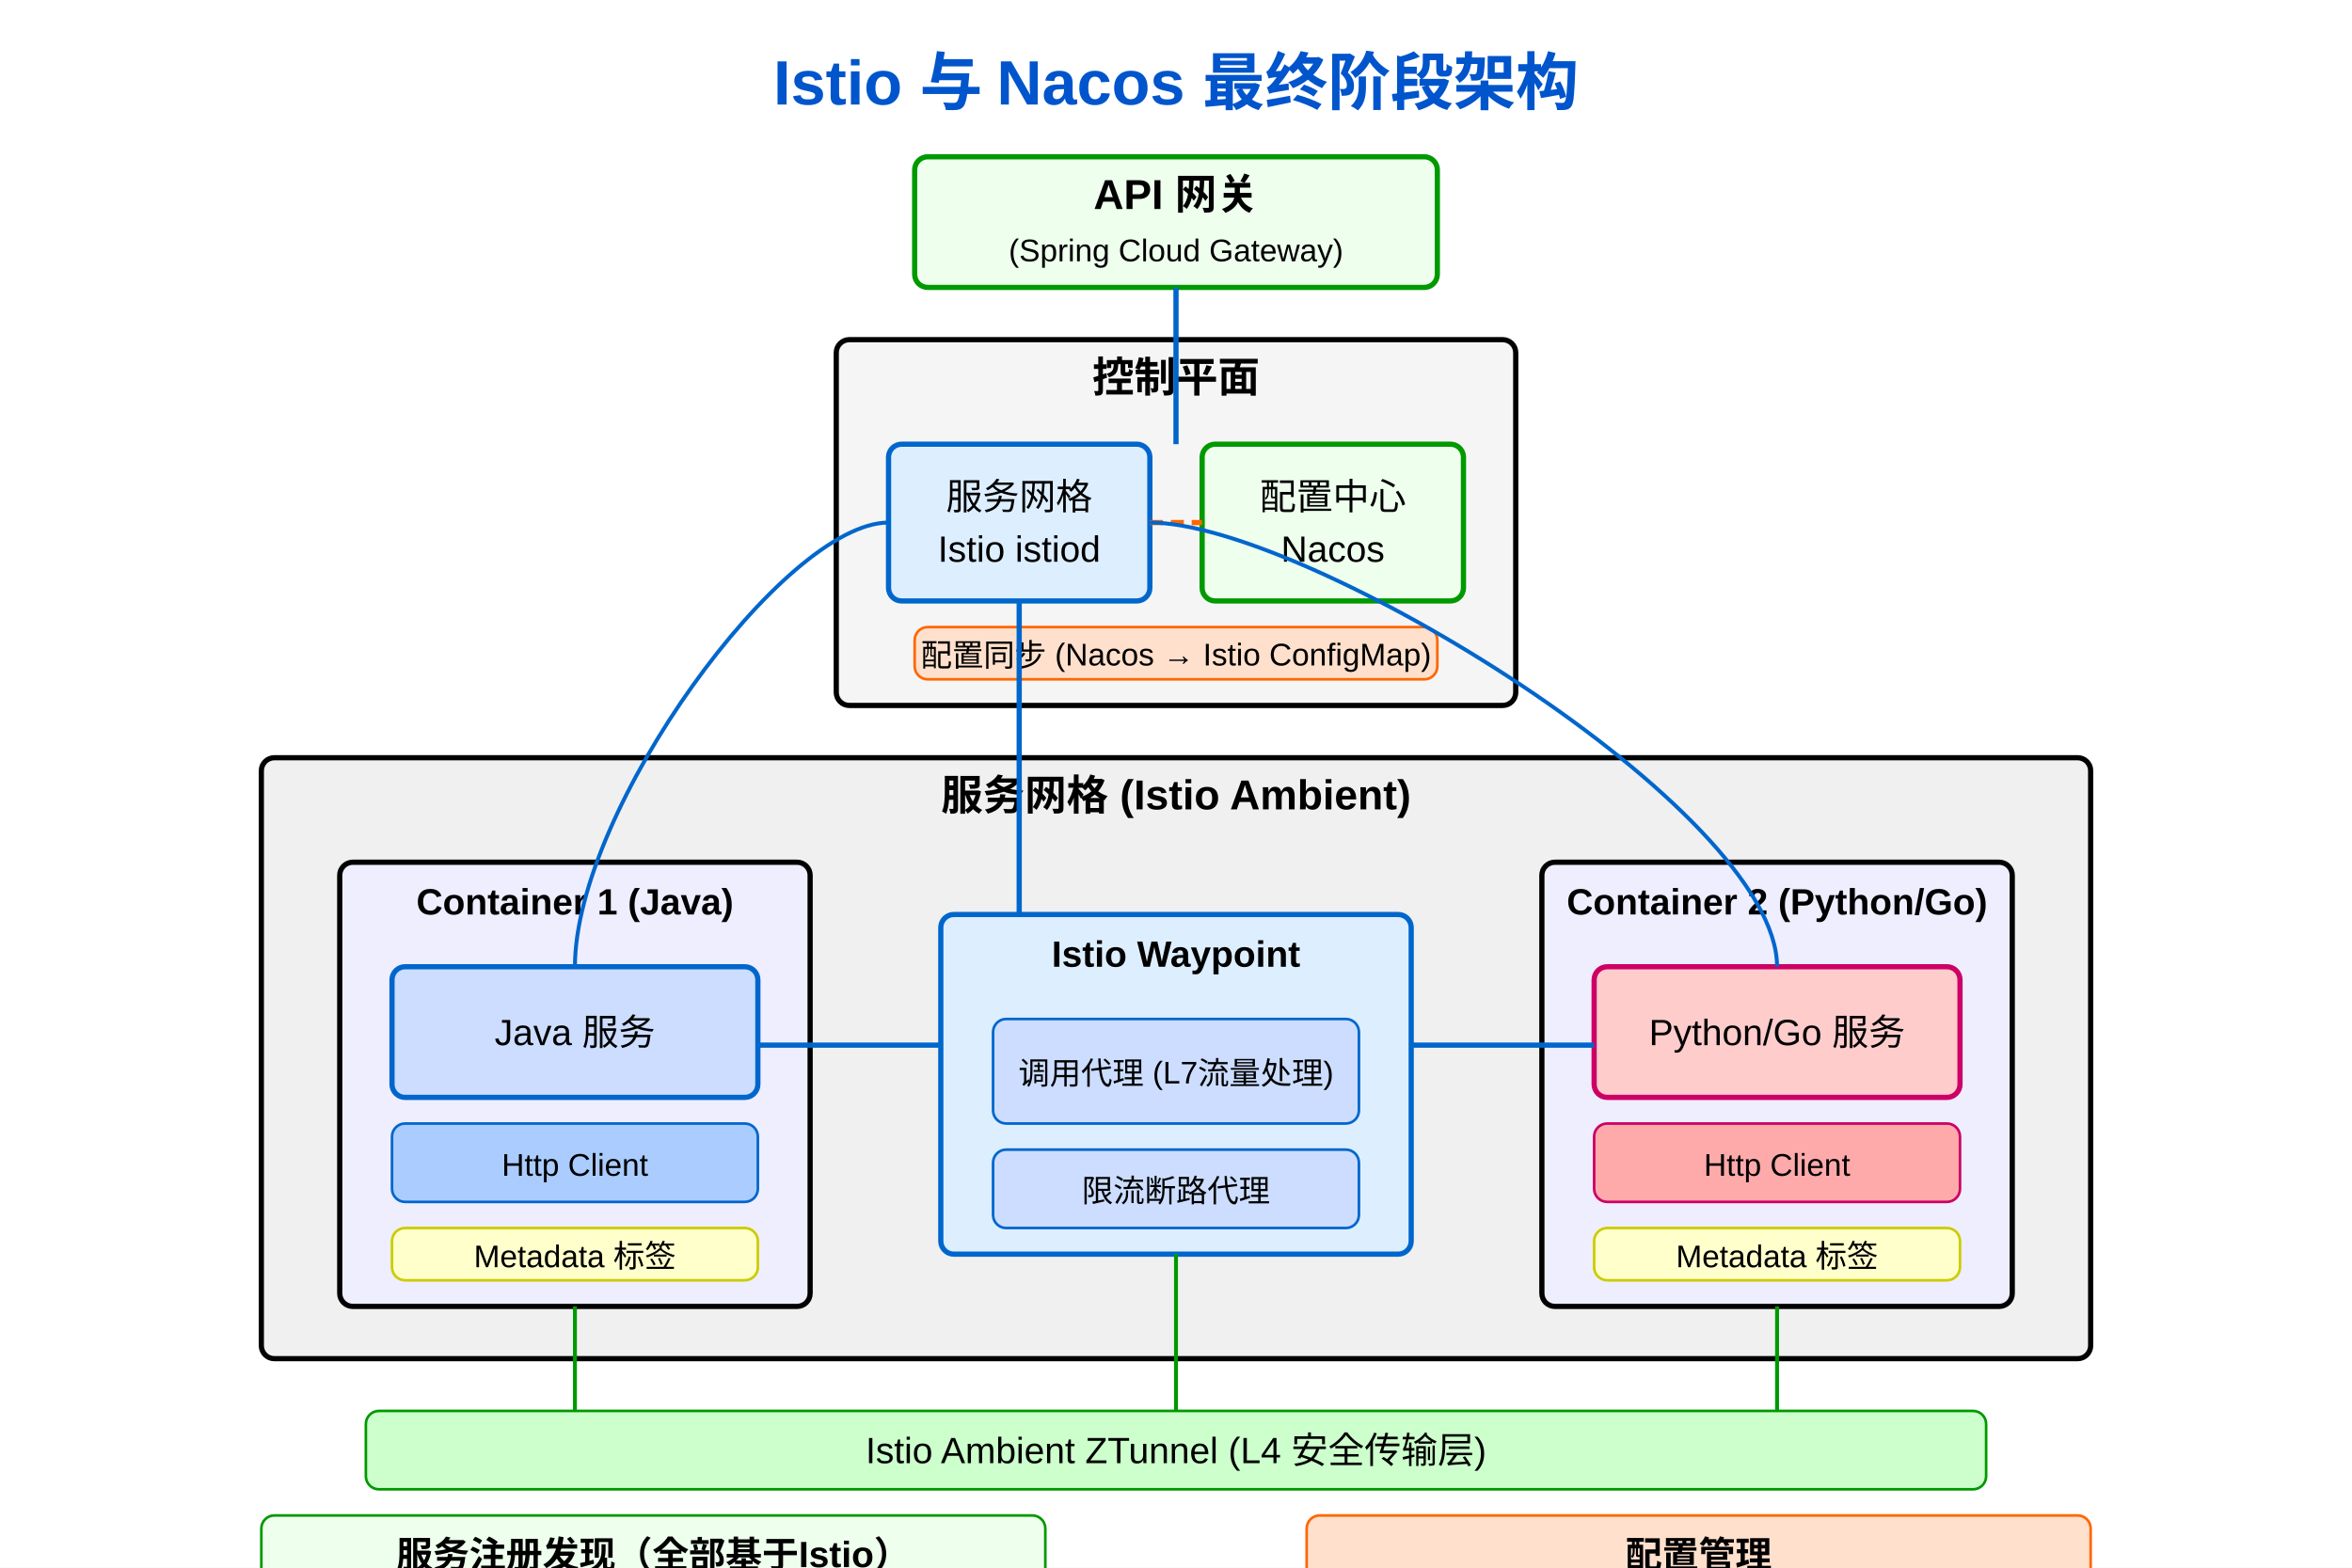
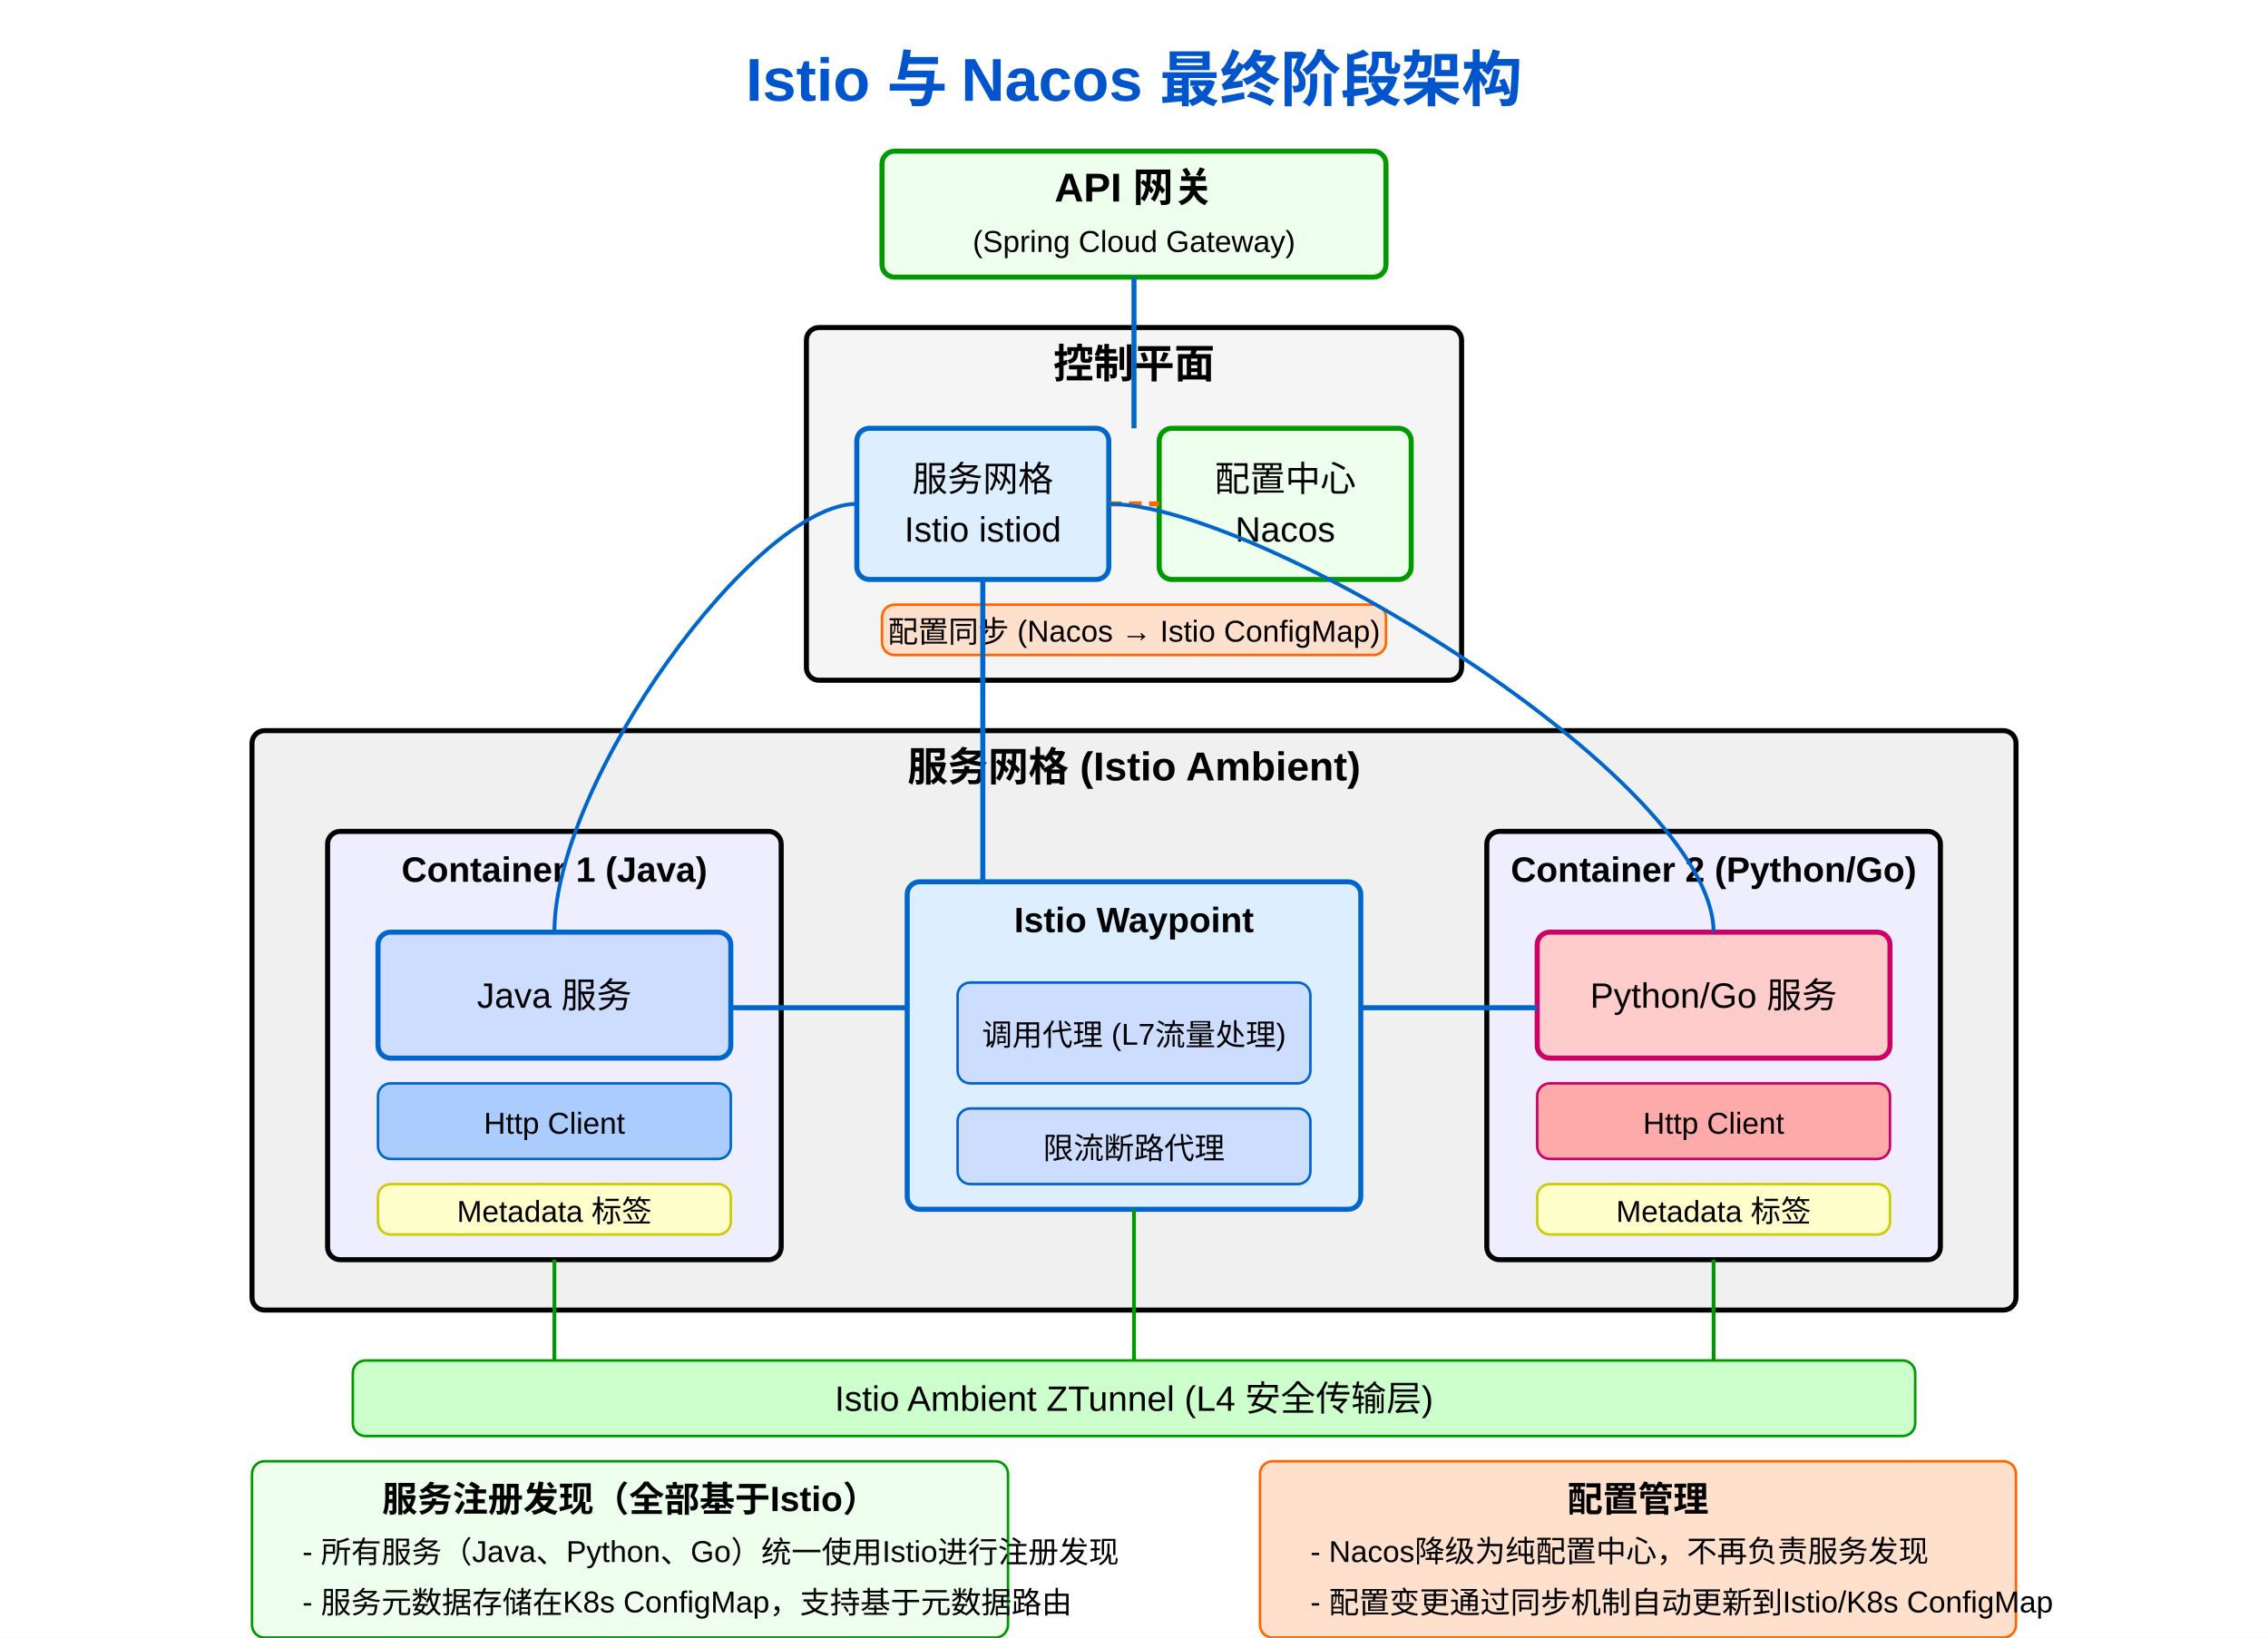
- <svg xmlns="http://www.w3.org/2000/svg" viewBox="0 0 900 600">
-   <rect width="900" height="600" fill="#ffffff" />
+ <svg xmlns="http://www.w3.org/2000/svg" viewBox="0 0 900 650">
+   <rect width="900" height="650" fill="#ffffff" />
  <text x="450" y="40" font-family="Arial" font-size="24" text-anchor="middle" font-weight="bold" fill="#0055cc">Istio 与 Nacos 最终阶段架构</text>
  <rect x="350" y="60" width="200" height="50" rx="5" ry="5" fill="#eeffee" stroke="#009900" stroke-width="2" />
  <text x="450" y="80" font-family="Arial" font-size="16" text-anchor="middle" font-weight="bold">API 网关</text>
  <text x="450" y="100" font-family="Arial" font-size="12" text-anchor="middle">(Spring Cloud Gateway)</text>
  <rect x="320" y="130" width="260" height="140" rx="5" ry="5" fill="#f5f5f5" stroke="#000000" stroke-width="2" />
  <text x="450" y="150" font-family="Arial" font-size="16" text-anchor="middle" font-weight="bold">控制平面</text>
  <rect x="340" y="170" width="100" height="60" rx="5" ry="5" fill="#ddeeff" stroke="#0066cc" stroke-width="2" />
  <text x="390" y="195" font-family="Arial" font-size="14" text-anchor="middle">服务网格</text>
  <text x="390" y="215" font-family="Arial" font-size="14" text-anchor="middle">Istio istiod</text>
  <rect x="460" y="170" width="100" height="60" rx="5" ry="5" fill="#eeffee" stroke="#009900" stroke-width="2" />
  <text x="510" y="195" font-family="Arial" font-size="14" text-anchor="middle">配置中心</text>
  <text x="510" y="215" font-family="Arial" font-size="14" text-anchor="middle">Nacos</text>
  <rect x="350" y="240" width="200" height="20" rx="5" ry="5" fill="#ffe0cc" stroke="#ff6600" stroke-width="1" />
  <text x="450" y="255" font-family="Arial" font-size="12" text-anchor="middle">配置同步 (Nacos → Istio ConfigMap)</text>
  <rect x="100" y="290" width="700" height="230" rx="5" ry="5" fill="#f0f0f0" stroke="#000000" stroke-width="2" />
  <text x="450" y="310" font-family="Arial" font-size="16" text-anchor="middle" font-weight="bold">服务网格 (Istio Ambient)</text>
  <rect x="130" y="330" width="180" height="170" rx="5" ry="5" fill="#eeeeff" stroke="#000000" stroke-width="2" />
  <text x="220" y="350" font-family="Arial" font-size="14" text-anchor="middle" font-weight="bold">Container 1 (Java)</text>
  <rect x="150" y="370" width="140" height="50" rx="5" ry="5" fill="#ccddff" stroke="#0066cc" stroke-width="2" />
  <text x="220" y="400" font-family="Arial" font-size="14" text-anchor="middle">Java 服务</text>
  <rect x="150" y="430" width="140" height="30" rx="5" ry="5" fill="#aaccff" stroke="#0066cc" stroke-width="1" />
  <text x="220" y="450" font-family="Arial" font-size="12" text-anchor="middle">Http Client</text>
  <rect x="150" y="470" width="140" height="20" rx="5" ry="5" fill="#ffffcc" stroke="#cccc00" stroke-width="1" />
  <text x="220" y="485" font-family="Arial" font-size="12" text-anchor="middle">Metadata 标签</text>
  <rect x="590" y="330" width="180" height="170" rx="5" ry="5" fill="#eeeeff" stroke="#000000" stroke-width="2" />
  <text x="680" y="350" font-family="Arial" font-size="14" text-anchor="middle" font-weight="bold">Container 2 (Python/Go)</text>
  <rect x="610" y="370" width="140" height="50" rx="5" ry="5" fill="#ffcccc" stroke="#cc0066" stroke-width="2" />
  <text x="680" y="400" font-family="Arial" font-size="14" text-anchor="middle">Python/Go 服务</text>
  <rect x="610" y="430" width="140" height="30" rx="5" ry="5" fill="#ffaaaa" stroke="#cc0066" stroke-width="1" />
  <text x="680" y="450" font-family="Arial" font-size="12" text-anchor="middle">Http Client</text>
  <rect x="610" y="470" width="140" height="20" rx="5" ry="5" fill="#ffffcc" stroke="#cccc00" stroke-width="1" />
  <text x="680" y="485" font-family="Arial" font-size="12" text-anchor="middle">Metadata 标签</text>
  <rect x="360" y="350" width="180" height="130" rx="5" ry="5" fill="#ddeeff" stroke="#0066cc" stroke-width="2" />
  <text x="450" y="370" font-family="Arial" font-size="14" text-anchor="middle" font-weight="bold">Istio Waypoint</text>
  <rect x="380" y="390" width="140" height="40" rx="5" ry="5" fill="#ccddff" stroke="#0066cc" stroke-width="1" />
  <text x="450" y="415" font-family="Arial" font-size="12" text-anchor="middle">调用代理 (L7流量处理)</text>
  <rect x="380" y="440" width="140" height="30" rx="5" ry="5" fill="#ccddff" stroke="#0066cc" stroke-width="1" />
  <text x="450" y="460" font-family="Arial" font-size="12" text-anchor="middle">限流断路代理</text>
  <rect x="140" y="540" width="620" height="30" rx="5" ry="5" fill="#ccffcc" stroke="#009900" stroke-width="1" />
  <text x="450" y="560" font-family="Arial" font-size="14" text-anchor="middle">Istio Ambient ZTunnel (L4 安全传输层)</text>
  <path d="M 450 110 L 450 170" fill="none" stroke="#0066cc" stroke-width="2" />
  <path d="M 440 200 L 460 200" fill="none" stroke="#ff6600" stroke-width="2" stroke-dasharray="5,3" />
  <path d="M 390 230 L 390 350" fill="none" stroke="#0066cc" stroke-width="2" />
  <path d="M 290 400 L 360 400" fill="none" stroke="#0066cc" stroke-width="2" />
  <path d="M 540 400 L 610 400" fill="none" stroke="#0066cc" stroke-width="2" />
  <path d="M 220 500 L 220 540" fill="none" stroke="#009900" stroke-width="1.5" />
  <path d="M 450 480 L 450 540" fill="none" stroke="#009900" stroke-width="1.5" />
  <path d="M 680 500 L 680 540" fill="none" stroke="#009900" stroke-width="1.5" />
  <path d="M 220 370 C 220 310, 300 200, 340 200" fill="none" stroke="#0066cc" stroke-width="1.5" />
  <path d="M 680 370 C 680 310, 500 200, 440 200" fill="none" stroke="#0066cc" stroke-width="1.5" />
  <rect x="100" y="580" width="300" height="70" rx="5" ry="5" fill="#eeffee" stroke="#009900" stroke-width="1" />
  <text x="250" y="600" font-family="Arial" font-size="14" text-anchor="middle" font-weight="bold">服务注册发现（全部基于Istio）</text>
  <text x="120" y="620" font-family="Arial" font-size="12">- 所有服务（Java、Python、Go）统一使用Istio进行注册发现</text>
  <text x="120" y="640" font-family="Arial" font-size="12">- 服务元数据存储在K8s ConfigMap，支持基于元数据路由</text>
  <rect x="500" y="580" width="300" height="70" rx="5" ry="5" fill="#ffe0cc" stroke="#ff6600" stroke-width="1" />
  <text x="650" y="600" font-family="Arial" font-size="14" text-anchor="middle" font-weight="bold">配置管理</text>
  <text x="520" y="620" font-family="Arial" font-size="12">- Nacos降级为纯配置中心，不再负责服务发现</text>
  <text x="520" y="640" font-family="Arial" font-size="12">- 配置变更通过同步机制自动更新到Istio/K8s ConfigMap</text>
</svg>
